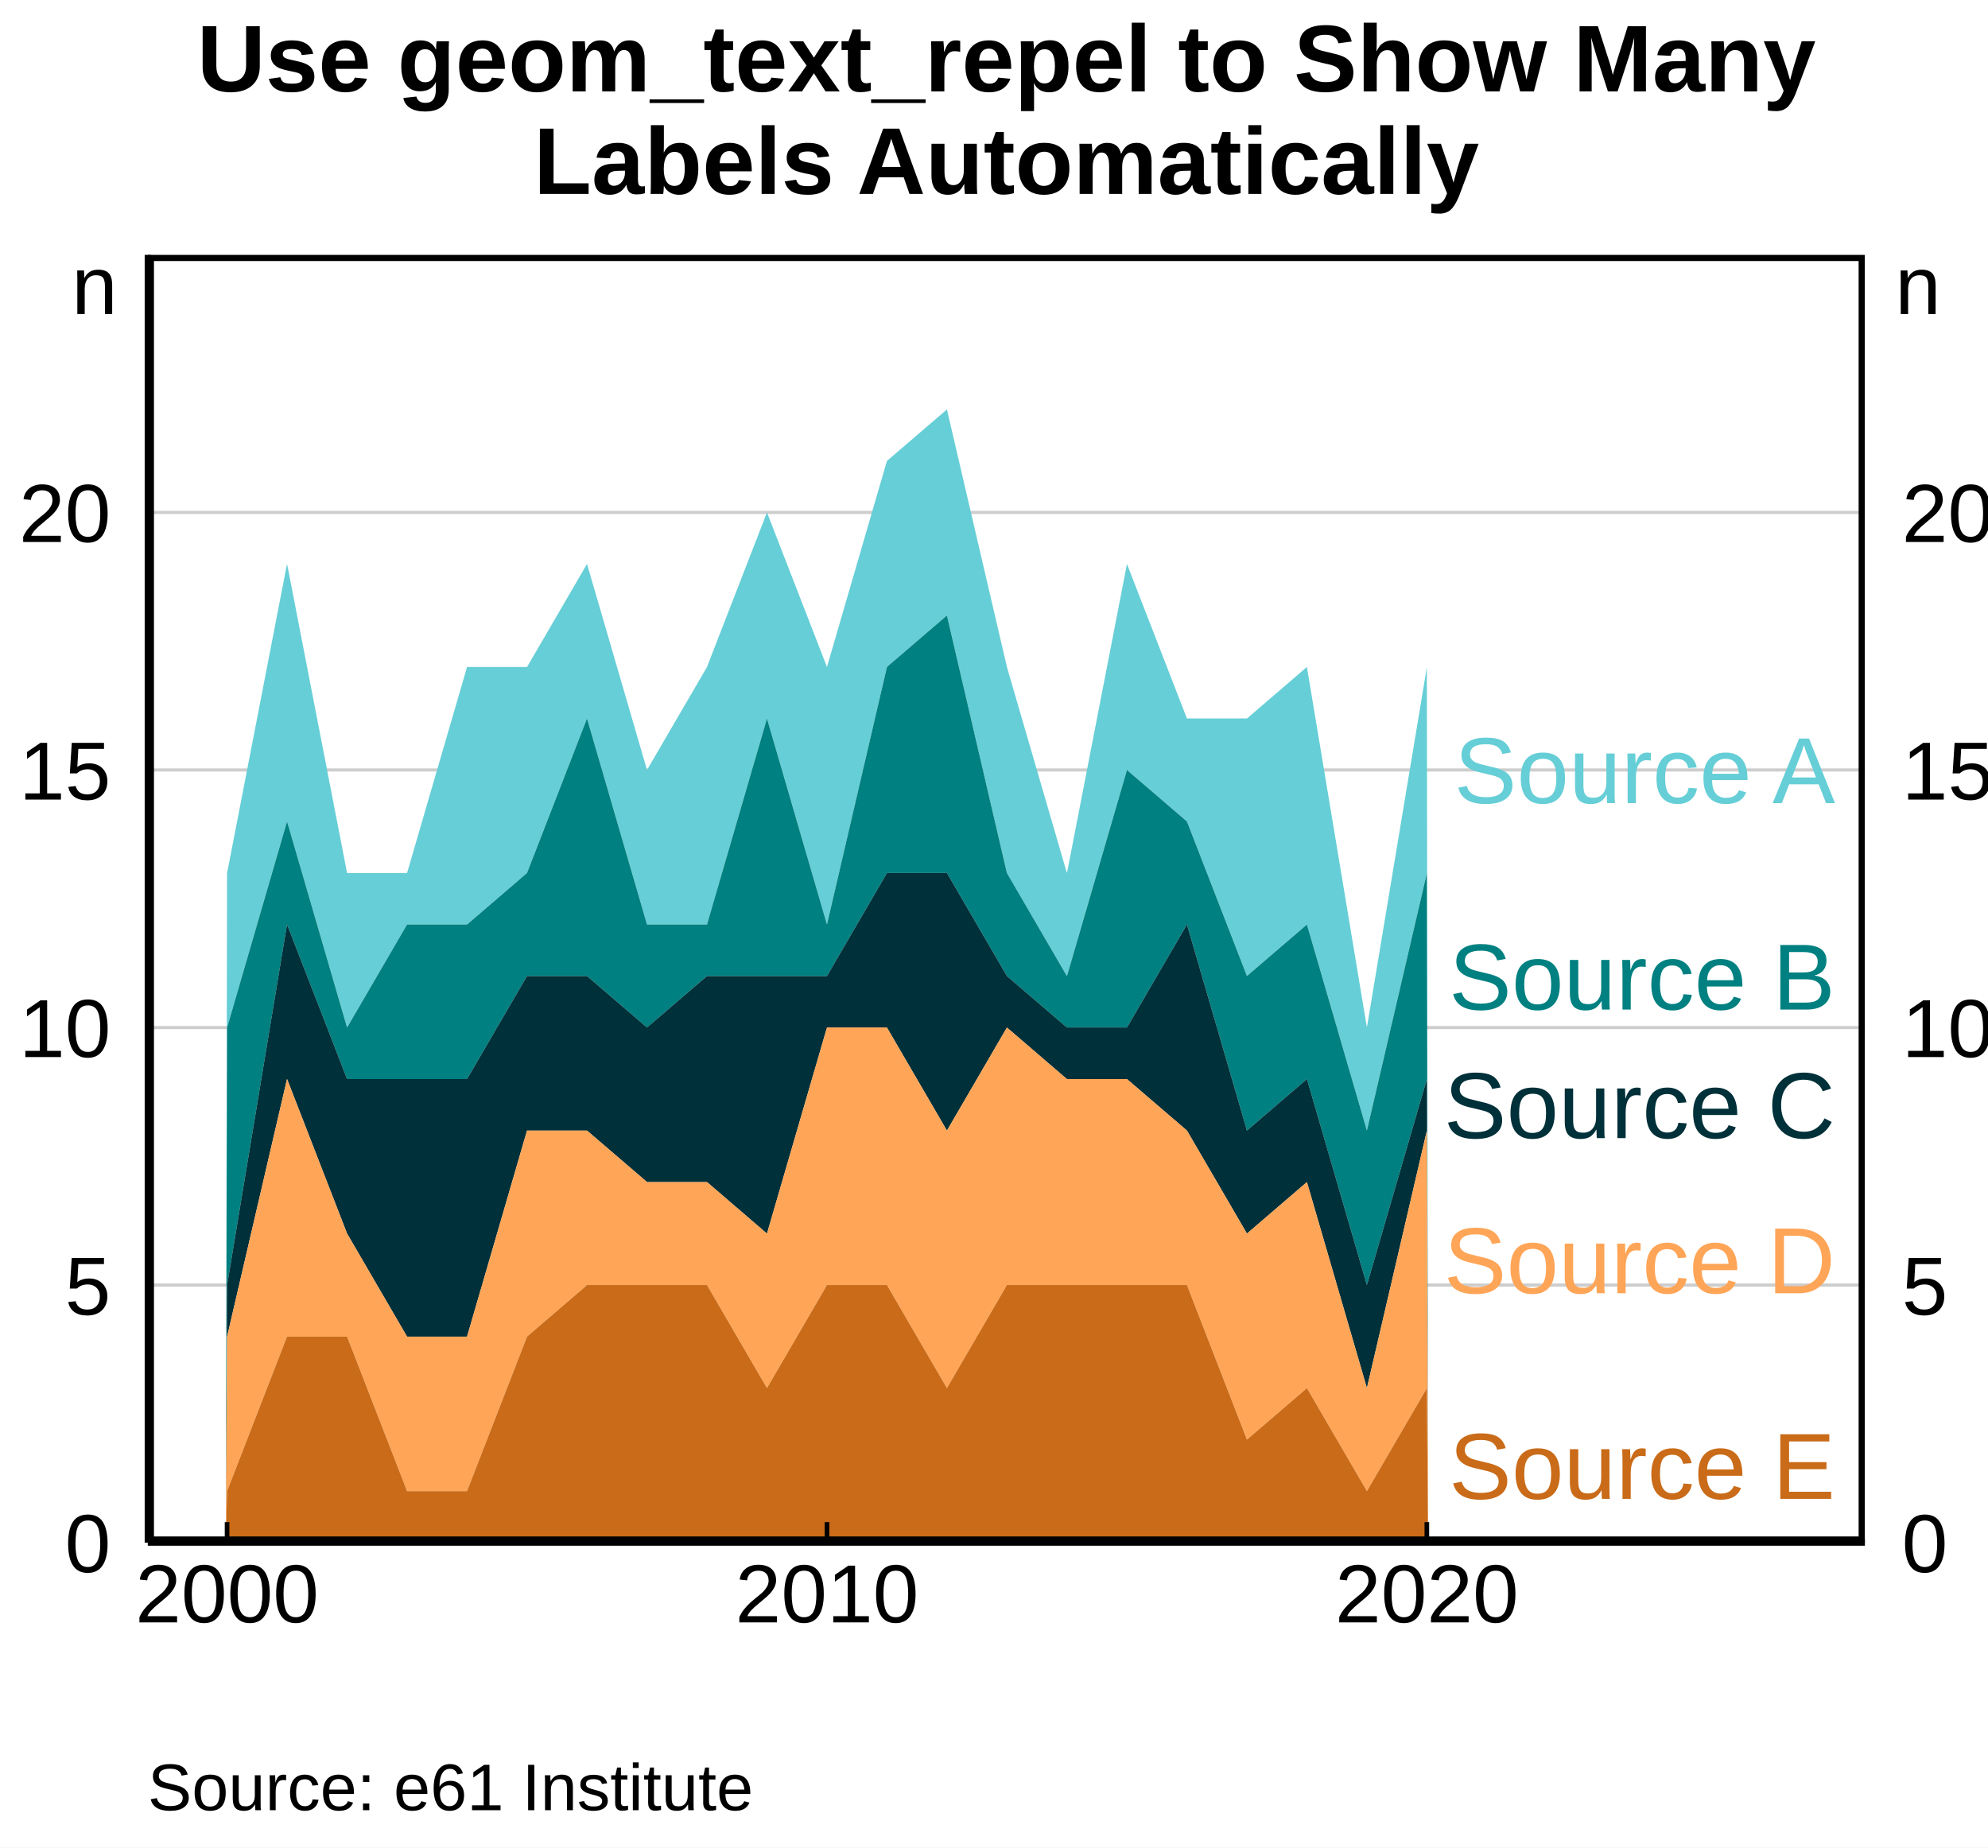
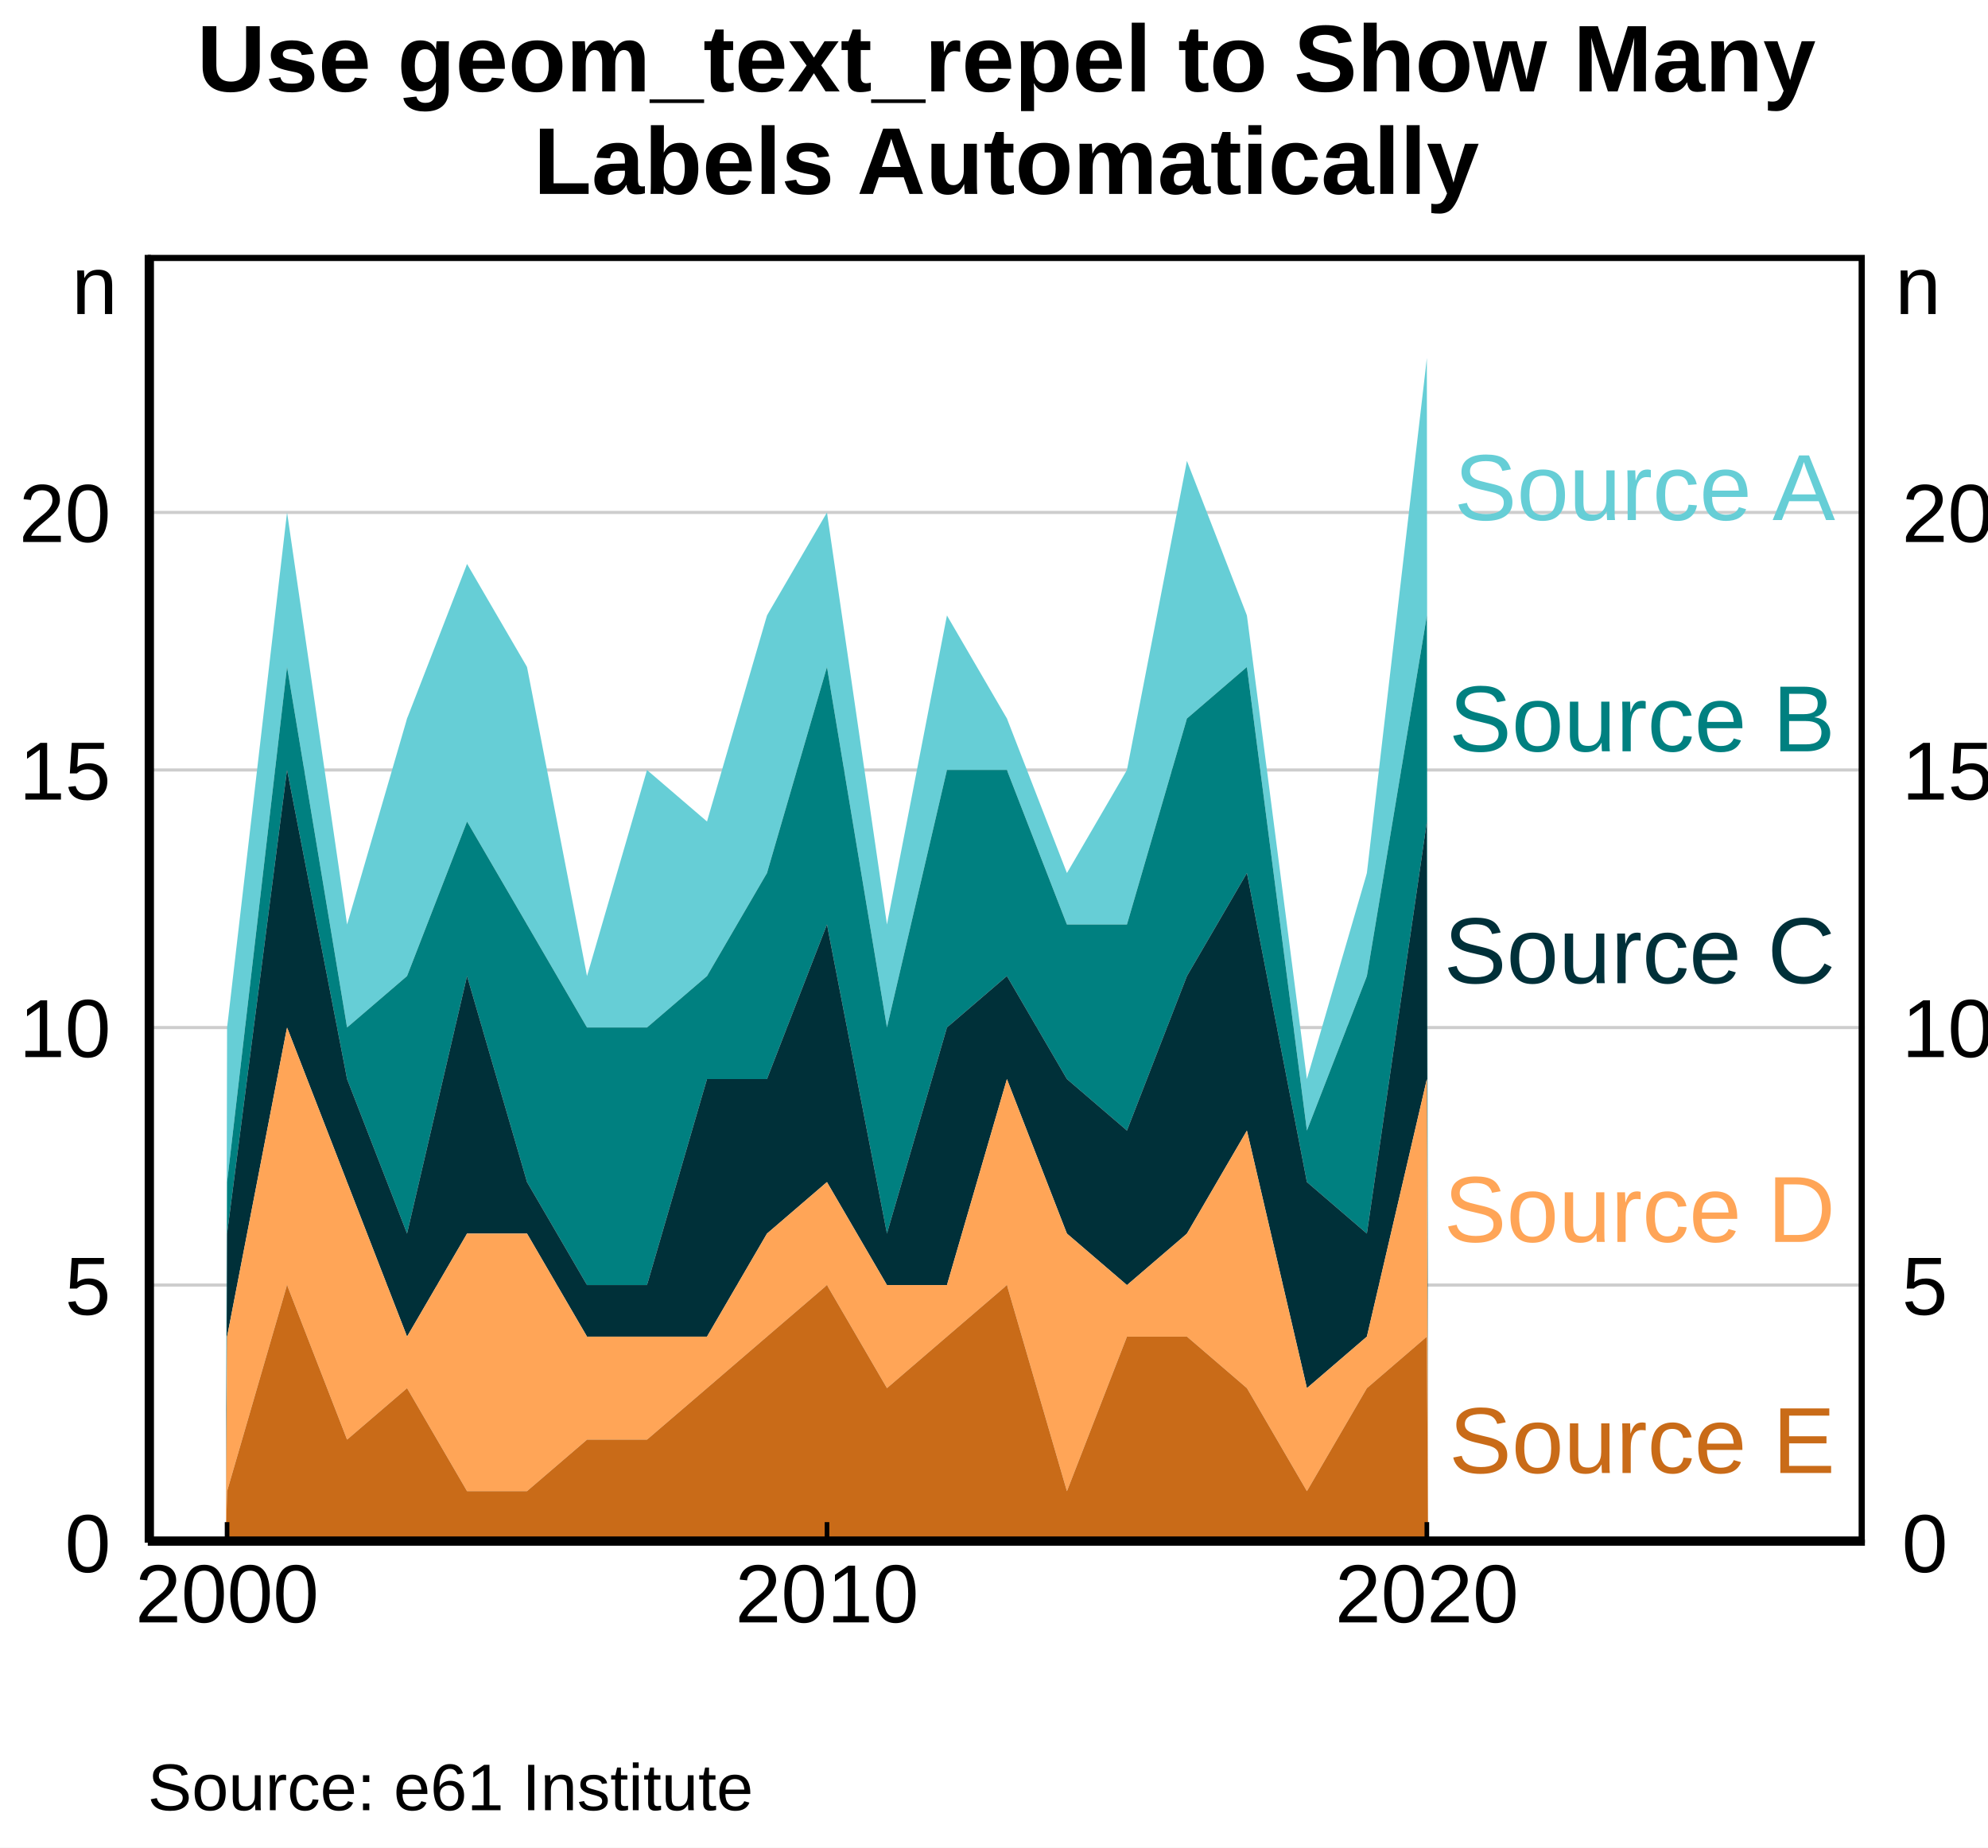
<svg xmlns="http://www.w3.org/2000/svg" class="svglite" width="240.94pt" height="223.94pt" viewBox="0 0 240.94 223.94">
  <defs>
    <style type="text/css">
    .svglite line, .svglite polyline, .svglite polygon, .svglite path, .svglite rect, .svglite circle {
      fill: none;
      stroke: #000000;
      stroke-linecap: round;
      stroke-linejoin: round;
      stroke-miterlimit: 10.00;
    }
    .svglite text {
      white-space: pre;
    }
  </style>
  </defs>
  <rect width="100%" height="100%" style="stroke: none; fill: #FFFFFF;" />
  <defs>
    <clipPath id="cpMC4wMHwyNDAuOTR8MC4wMHwyMjMuOTQ=">
      <rect x="0.00" y="0.00" width="240.94" height="223.94" />
    </clipPath>
  </defs>
  <g clip-path="url(#cpMC4wMHwyNDAuOTR8MC4wMHwyMjMuOTQ=)">
</g>
  <defs>
    <clipPath id="cpMC4wMHwyNDAuOTR8Mi4xM3wyMjEuODE=">
      <rect x="0.00" y="2.13" width="240.94" height="219.68" />
    </clipPath>
  </defs>
  <g clip-path="url(#cpMC4wMHwyNDAuOTR8Mi4xM3wyMjEuODE=)">
    <rect x="0.00" y="2.13" width="240.94" height="219.68" style="stroke-width: 0.75; stroke: none; fill: #FFFFFF;" />
  </g>
  <g clip-path="url(#cpMC4wMHwyNDAuOTR8MC4wMHwyMjMuOTQ=)">
</g>
  <defs>
    <clipPath id="cpMTcuOTF8MjI2LjAyfDMwLjg5fDE4Ni45Nw==">
      <rect x="17.91" y="30.89" width="208.10" height="156.08" />
    </clipPath>
  </defs>
  <g clip-path="url(#cpMTcuOTF8MjI2LjAyfDMwLjg5fDE4Ni45Nw==)">
    <rect x="17.91" y="30.89" width="208.10" height="156.08" style="stroke-width: 0.75; stroke: none; fill: #FFFFFF;" />
    <polyline points="17.91,186.97 226.02,186.97 " style="stroke-width: 0.38; stroke: #CDCDCD; stroke-linecap: butt;" />
    <polyline points="17.91,155.75 226.02,155.75 " style="stroke-width: 0.38; stroke: #CDCDCD; stroke-linecap: butt;" />
    <polyline points="17.91,124.54 226.02,124.54 " style="stroke-width: 0.38; stroke: #CDCDCD; stroke-linecap: butt;" />
    <polyline points="17.91,93.32 226.02,93.32 " style="stroke-width: 0.38; stroke: #CDCDCD; stroke-linecap: butt;" />
    <polyline points="17.91,62.11 226.02,62.11 " style="stroke-width: 0.38; stroke: #CDCDCD; stroke-linecap: butt;" />
-     <polygon points="27.52,105.81 27.67,105.06 34.64,69.10 34.79,68.35 34.94,69.10 41.92,105.06 42.06,105.81 42.21,105.81 49.19,105.81 49.33,105.81 49.48,105.31 56.46,81.34 56.60,80.84 56.75,80.84 63.73,80.84 63.87,80.84 64.02,80.59 71.00,68.60 71.14,68.35 71.29,68.85 78.27,92.82 78.41,93.32 78.56,93.07 85.54,81.09 85.69,80.84 85.83,80.46 92.81,62.48 92.96,62.11 93.10,62.48 100.08,80.46 100.23,80.84 100.37,80.34 107.35,56.36 107.50,55.86 107.64,55.74 114.62,49.75 114.77,49.62 114.91,50.25 121.89,80.21 122.04,80.84 122.18,81.34 129.16,105.31 129.31,105.81 129.46,105.06 136.44,69.10 136.58,68.35 136.73,68.73 143.71,86.71 143.85,87.08 144.00,87.08 150.98,87.08 151.12,87.08 151.27,86.96 158.25,80.96 158.39,80.84 158.54,81.71 165.52,123.66 165.66,124.54 165.81,123.66 172.79,81.71 172.93,80.84 173.08,186.97 172.93,105.81 172.79,106.43 165.81,136.40 165.66,137.03 165.52,136.53 158.54,112.55 158.39,112.05 158.25,112.18 151.27,118.17 151.12,118.30 150.98,117.92 144.00,99.94 143.85,99.57 143.71,99.44 136.73,93.45 136.58,93.32 136.44,93.82 129.46,117.80 129.31,118.30 129.16,118.05 122.18,106.06 122.04,105.81 121.89,105.19 114.91,75.22 114.77,74.59 114.62,74.72 107.64,80.71 107.50,80.84 107.35,81.46 100.37,111.43 100.23,112.05 100.08,111.55 93.10,87.58 92.96,87.08 92.81,87.58 85.83,111.55 85.69,112.05 85.54,112.05 78.56,112.05 78.41,112.05 78.27,111.55 71.29,87.58 71.14,87.08 71.00,87.45 64.02,105.43 63.87,105.81 63.73,105.93 56.75,111.93 56.60,112.05 56.46,112.05 49.48,112.05 49.33,112.05 49.19,112.30 42.21,124.29 42.06,124.54 41.92,124.04 34.94,100.07 34.79,99.57 34.64,100.07 27.67,124.04 27.52,124.54 27.37,186.97 " style="stroke-width: 0.00; stroke: none; stroke-linecap: butt; fill: #66CED6;" />
-     <polyline points="27.52,105.81 27.67,105.06 34.64,69.10 34.79,68.35 34.94,69.10 41.92,105.06 42.06,105.81 42.21,105.81 49.19,105.81 49.33,105.81 49.48,105.31 56.46,81.34 56.60,80.84 56.75,80.84 63.73,80.84 63.87,80.84 64.02,80.59 71.00,68.60 71.14,68.35 71.29,68.85 78.27,92.82 78.41,93.32 78.56,93.07 85.54,81.09 85.69,80.84 85.83,80.46 92.81,62.48 92.96,62.11 93.10,62.48 100.08,80.46 100.23,80.84 100.37,80.34 107.35,56.36 107.50,55.86 107.64,55.74 114.62,49.75 114.77,49.62 114.91,50.25 121.89,80.21 122.04,80.84 122.18,81.34 129.16,105.31 129.31,105.81 129.46,105.06 136.44,69.10 136.58,68.35 136.73,68.73 143.71,86.71 143.85,87.08 144.00,87.08 150.98,87.08 151.12,87.08 151.27,86.96 158.25,80.96 158.39,80.84 158.54,81.71 165.52,123.66 165.66,124.54 165.81,123.66 172.79,81.71 172.93,80.84 " style="stroke-width: 2.13; stroke: none; stroke-linecap: butt;" />
-     <polygon points="27.52,124.54 27.67,124.04 34.64,100.07 34.79,99.57 34.94,100.07 41.92,124.04 42.06,124.54 42.21,124.29 49.19,112.30 49.33,112.05 49.48,112.05 56.46,112.05 56.60,112.05 56.75,111.93 63.73,105.93 63.87,105.81 64.02,105.43 71.00,87.45 71.14,87.08 71.29,87.58 78.27,111.55 78.41,112.05 78.56,112.05 85.54,112.05 85.69,112.05 85.83,111.55 92.81,87.58 92.96,87.08 93.10,87.58 100.08,111.55 100.23,112.05 100.37,111.43 107.35,81.46 107.50,80.84 107.64,80.71 114.62,74.72 114.77,74.59 114.91,75.22 121.89,105.19 122.04,105.81 122.18,106.06 129.16,118.05 129.31,118.30 129.46,117.80 136.44,93.82 136.58,93.32 136.73,93.45 143.71,99.44 143.85,99.57 144.00,99.94 150.98,117.92 151.12,118.30 151.27,118.17 158.25,112.18 158.39,112.05 158.54,112.55 165.52,136.53 165.66,137.03 165.81,136.40 172.79,106.43 172.93,105.81 173.08,186.97 172.93,130.78 172.79,131.28 165.81,155.26 165.66,155.75 165.52,155.26 158.54,131.28 158.39,130.78 158.25,130.91 151.27,136.90 151.12,137.03 150.98,136.53 144.00,112.55 143.85,112.05 143.71,112.30 136.73,124.29 136.58,124.54 136.44,124.54 129.46,124.54 129.31,124.54 129.16,124.41 122.18,118.42 122.04,118.30 121.89,118.05 114.91,106.06 114.77,105.81 114.62,105.81 107.64,105.81 107.50,105.81 107.35,106.06 100.37,118.05 100.23,118.30 100.08,118.30 93.10,118.30 92.96,118.30 92.81,118.30 85.83,118.30 85.69,118.30 85.54,118.42 78.56,124.41 78.41,124.54 78.27,124.41 71.29,118.42 71.14,118.30 71.00,118.30 64.02,118.30 63.87,118.30 63.73,118.55 56.75,130.53 56.60,130.78 56.46,130.78 49.48,130.78 49.33,130.78 49.19,130.78 42.21,130.78 42.06,130.78 41.92,130.41 34.94,112.43 34.79,112.05 34.64,112.93 27.67,154.88 27.52,155.75 27.37,186.97 " style="stroke-width: 0.00; stroke: none; stroke-linecap: butt; fill: #008080;" />
-     <polyline points="27.52,124.54 27.67,124.04 34.64,100.07 34.79,99.57 34.94,100.07 41.92,124.04 42.06,124.54 42.21,124.29 49.19,112.30 49.33,112.05 49.48,112.05 56.46,112.05 56.60,112.05 56.75,111.93 63.73,105.93 63.87,105.81 64.02,105.43 71.00,87.45 71.14,87.08 71.29,87.58 78.27,111.55 78.41,112.05 78.56,112.05 85.54,112.05 85.69,112.05 85.83,111.55 92.81,87.58 92.96,87.08 93.10,87.58 100.08,111.55 100.23,112.05 100.37,111.43 107.35,81.46 107.50,80.84 107.64,80.71 114.62,74.72 114.77,74.59 114.91,75.22 121.89,105.19 122.04,105.81 122.18,106.06 129.16,118.05 129.31,118.30 129.46,117.80 136.44,93.82 136.58,93.32 136.73,93.45 143.71,99.44 143.85,99.57 144.00,99.94 150.98,117.92 151.12,118.30 151.27,118.17 158.25,112.18 158.39,112.05 158.54,112.55 165.52,136.53 165.66,137.03 165.81,136.40 172.79,106.43 172.93,105.81 " style="stroke-width: 2.13; stroke: none; stroke-linecap: butt;" />
-     <polygon points="27.52,155.75 27.67,154.88 34.64,112.93 34.79,112.05 34.94,112.43 41.92,130.41 42.06,130.78 42.21,130.78 49.19,130.78 49.33,130.78 49.48,130.78 56.46,130.78 56.60,130.78 56.75,130.53 63.73,118.55 63.87,118.30 64.02,118.30 71.00,118.30 71.14,118.30 71.29,118.42 78.27,124.41 78.41,124.54 78.56,124.41 85.54,118.42 85.69,118.30 85.83,118.30 92.81,118.30 92.96,118.30 93.10,118.30 100.08,118.30 100.23,118.30 100.37,118.05 107.35,106.06 107.50,105.81 107.64,105.81 114.62,105.81 114.77,105.81 114.91,106.06 121.89,118.05 122.04,118.30 122.18,118.42 129.16,124.41 129.31,124.54 129.46,124.54 136.44,124.54 136.58,124.54 136.73,124.29 143.71,112.30 143.85,112.05 144.00,112.55 150.98,136.53 151.12,137.03 151.27,136.90 158.25,130.91 158.39,130.78 158.54,131.28 165.52,155.26 165.66,155.75 165.81,155.26 172.79,131.28 172.93,130.78 173.08,186.97 172.93,137.03 172.79,137.65 165.81,167.62 165.66,168.24 165.52,167.74 158.54,143.77 158.39,143.27 158.25,143.39 151.27,149.39 151.12,149.51 150.98,149.26 144.00,137.27 143.85,137.03 143.71,136.90 136.73,130.91 136.58,130.78 136.44,130.78 129.46,130.78 129.31,130.78 129.16,130.66 122.18,124.66 122.04,124.54 121.89,124.79 114.91,136.78 114.77,137.03 114.62,136.78 107.64,124.79 107.50,124.54 107.35,124.54 100.37,124.54 100.23,124.54 100.08,125.04 93.10,149.01 92.96,149.51 92.81,149.39 85.83,143.39 85.69,143.27 85.54,143.27 78.56,143.27 78.41,143.27 78.27,143.14 71.29,137.15 71.14,137.03 71.00,137.03 64.02,137.03 63.87,137.03 63.73,137.52 56.75,161.50 56.60,162.00 56.46,162.00 49.48,162.00 49.33,162.00 49.19,161.75 42.21,149.76 42.06,149.51 41.92,149.14 34.94,131.16 34.79,130.78 34.64,131.41 27.67,161.37 27.52,162.00 27.37,186.97 " style="stroke-width: 0.00; stroke: none; stroke-linecap: butt; fill: #003039;" />
-     <polyline points="27.52,155.75 27.67,154.88 34.64,112.93 34.79,112.05 34.94,112.43 41.92,130.41 42.06,130.78 42.21,130.78 49.19,130.78 49.33,130.78 49.48,130.78 56.46,130.78 56.60,130.78 56.75,130.53 63.73,118.55 63.87,118.30 64.02,118.30 71.00,118.30 71.14,118.30 71.29,118.42 78.27,124.41 78.41,124.54 78.56,124.41 85.54,118.42 85.69,118.30 85.83,118.30 92.81,118.30 92.96,118.30 93.10,118.30 100.08,118.30 100.23,118.30 100.37,118.05 107.35,106.06 107.50,105.81 107.64,105.81 114.62,105.81 114.77,105.81 114.91,106.06 121.89,118.05 122.04,118.30 122.18,118.42 129.16,124.41 129.31,124.54 129.46,124.54 136.44,124.54 136.58,124.54 136.73,124.29 143.71,112.30 143.85,112.05 144.00,112.55 150.98,136.53 151.12,137.03 151.27,136.90 158.25,130.91 158.39,130.78 158.54,131.28 165.52,155.26 165.66,155.75 165.81,155.26 172.79,131.28 172.93,130.78 " style="stroke-width: 2.13; stroke: none; stroke-linecap: butt;" />
-     <polygon points="27.52,162.00 27.67,161.37 34.64,131.41 34.79,130.78 34.94,131.16 41.92,149.14 42.06,149.51 42.21,149.76 49.19,161.75 49.33,162.00 49.48,162.00 56.46,162.00 56.60,162.00 56.75,161.50 63.73,137.52 63.87,137.03 64.02,137.03 71.00,137.03 71.14,137.03 71.29,137.15 78.27,143.14 78.41,143.27 78.56,143.27 85.54,143.27 85.69,143.27 85.83,143.39 92.81,149.39 92.96,149.51 93.10,149.01 100.08,125.04 100.23,124.54 100.37,124.54 107.35,124.54 107.50,124.54 107.64,124.79 114.62,136.78 114.77,137.03 114.91,136.78 121.89,124.79 122.04,124.54 122.18,124.66 129.16,130.66 129.31,130.78 129.46,130.78 136.44,130.78 136.58,130.78 136.73,130.91 143.71,136.90 143.85,137.03 144.00,137.27 150.98,149.26 151.12,149.51 151.27,149.39 158.25,143.39 158.39,143.27 158.54,143.77 165.52,167.74 165.66,168.24 165.81,167.62 172.79,137.65 172.93,137.03 173.08,186.97 172.93,168.24 172.79,168.49 165.81,180.48 165.66,180.73 165.52,180.48 158.54,168.49 158.39,168.24 158.25,168.37 151.27,174.36 151.12,174.48 150.98,174.11 144.00,156.13 143.85,155.75 143.71,155.75 136.73,155.75 136.58,155.75 136.44,155.75 129.46,155.75 129.31,155.75 129.16,155.75 122.18,155.75 122.04,155.75 121.89,156.00 114.91,167.99 114.77,168.24 114.62,167.99 107.64,156.00 107.50,155.75 107.35,155.75 100.37,155.75 100.23,155.75 100.08,156.00 93.10,167.99 92.96,168.24 92.81,167.99 85.83,156.00 85.69,155.75 85.54,155.75 78.56,155.75 78.41,155.75 78.27,155.75 71.29,155.75 71.14,155.75 71.00,155.88 64.02,161.87 63.87,162.00 63.73,162.37 56.75,180.35 56.60,180.73 56.46,180.73 49.48,180.73 49.33,180.73 49.19,180.35 42.21,162.37 42.06,162.00 41.92,162.00 34.94,162.00 34.79,162.00 34.64,162.37 27.67,180.35 27.52,180.73 27.37,186.97 " style="stroke-width: 0.00; stroke: none; stroke-linecap: butt; fill: #FFA557;" />
-     <polyline points="27.52,162.00 27.67,161.37 34.64,131.41 34.79,130.78 34.94,131.16 41.92,149.14 42.06,149.51 42.21,149.76 49.19,161.75 49.33,162.00 49.48,162.00 56.46,162.00 56.60,162.00 56.75,161.50 63.73,137.52 63.87,137.03 64.02,137.03 71.00,137.03 71.14,137.03 71.29,137.15 78.27,143.14 78.41,143.27 78.56,143.27 85.54,143.27 85.69,143.27 85.83,143.39 92.81,149.39 92.96,149.51 93.10,149.01 100.08,125.04 100.23,124.54 100.37,124.54 107.35,124.54 107.50,124.54 107.64,124.79 114.62,136.78 114.77,137.03 114.91,136.78 121.89,124.79 122.04,124.54 122.18,124.66 129.16,130.66 129.31,130.78 129.46,130.78 136.44,130.78 136.58,130.78 136.73,130.91 143.71,136.90 143.85,137.03 144.00,137.27 150.98,149.26 151.12,149.51 151.27,149.39 158.25,143.39 158.39,143.27 158.54,143.77 165.52,167.74 165.66,168.24 165.81,167.62 172.79,137.65 172.93,137.03 " style="stroke-width: 2.13; stroke: none; stroke-linecap: butt;" />
-     <polygon points="27.52,180.73 27.67,180.35 34.64,162.37 34.79,162.00 34.94,162.00 41.92,162.00 42.06,162.00 42.21,162.37 49.19,180.35 49.33,180.73 49.48,180.73 56.46,180.73 56.60,180.73 56.75,180.35 63.73,162.37 63.87,162.00 64.02,161.87 71.00,155.88 71.14,155.75 71.29,155.75 78.27,155.75 78.41,155.75 78.56,155.75 85.54,155.75 85.69,155.75 85.83,156.00 92.81,167.99 92.96,168.24 93.10,167.99 100.08,156.00 100.23,155.75 100.37,155.75 107.35,155.75 107.50,155.75 107.64,156.00 114.62,167.99 114.77,168.24 114.91,167.99 121.89,156.00 122.04,155.75 122.18,155.75 129.16,155.75 129.31,155.75 129.46,155.75 136.44,155.75 136.58,155.75 136.73,155.75 143.71,155.75 143.85,155.75 144.00,156.13 150.98,174.11 151.12,174.48 151.27,174.36 158.25,168.37 158.39,168.24 158.54,168.49 165.52,180.48 165.66,180.73 165.81,180.48 172.79,168.49 172.93,168.24 173.08,186.97 172.93,186.97 172.79,186.97 165.81,186.97 165.66,186.97 165.52,186.97 158.54,186.97 158.39,186.97 158.25,186.97 151.27,186.97 151.12,186.97 150.98,186.97 144.00,186.97 143.85,186.97 143.71,186.97 136.73,186.97 136.58,186.97 136.44,186.97 129.46,186.97 129.31,186.97 129.16,186.97 122.18,186.97 122.04,186.97 121.89,186.97 114.91,186.97 114.77,186.97 114.62,186.97 107.64,186.97 107.50,186.97 107.35,186.97 100.37,186.97 100.23,186.97 100.08,186.97 93.10,186.97 92.96,186.97 92.81,186.97 85.83,186.97 85.69,186.97 85.54,186.97 78.56,186.97 78.41,186.97 78.27,186.97 71.29,186.97 71.14,186.97 71.00,186.97 64.02,186.97 63.87,186.97 63.73,186.97 56.75,186.97 56.60,186.97 56.46,186.97 49.48,186.97 49.33,186.97 49.19,186.97 42.21,186.97 42.06,186.97 41.92,186.97 34.94,186.97 34.79,186.97 34.64,186.97 27.67,186.97 27.52,186.97 27.37,186.97 " style="stroke-width: 0.00; stroke: none; stroke-linecap: butt; fill: #C96B18;" />
-     <polyline points="27.52,180.73 27.67,180.35 34.64,162.37 34.79,162.00 34.94,162.00 41.92,162.00 42.06,162.00 42.21,162.37 49.19,180.35 49.33,180.73 49.48,180.73 56.46,180.73 56.60,180.73 56.75,180.35 63.73,162.37 63.87,162.00 64.02,161.87 71.00,155.88 71.14,155.75 71.29,155.75 78.27,155.75 78.41,155.75 78.56,155.75 85.54,155.75 85.69,155.75 85.83,156.00 92.81,167.99 92.96,168.24 93.10,167.99 100.08,156.00 100.23,155.75 100.37,155.75 107.35,155.75 107.50,155.75 107.64,156.00 114.62,167.99 114.77,168.24 114.91,167.99 121.89,156.00 122.04,155.75 122.18,155.75 129.16,155.75 129.31,155.75 129.46,155.75 136.44,155.75 136.58,155.75 136.73,155.75 143.71,155.75 143.85,155.75 144.00,156.13 150.98,174.11 151.12,174.48 151.27,174.36 158.25,168.37 158.39,168.24 158.54,168.49 165.52,180.48 165.66,180.73 165.81,180.48 172.79,168.49 172.93,168.24 " style="stroke-width: 2.13; stroke: none; stroke-linecap: butt;" />
-     <text x="199.33" y="97.34" text-anchor="middle" style="font-size: 11.38px;fill: #66CED6; font-family: &quot;Arial&quot;;" textLength="46.17px" lengthAdjust="spacingAndGlyphs">Source A</text>
-     <text x="199.02" y="122.36" text-anchor="middle" style="font-size: 11.38px;fill: #008080; font-family: &quot;Arial&quot;;" textLength="46.80px" lengthAdjust="spacingAndGlyphs">Source B</text>
-     <text x="198.71" y="137.94" text-anchor="middle" style="font-size: 11.38px;fill: #003039; font-family: &quot;Arial&quot;;" textLength="47.43px" lengthAdjust="spacingAndGlyphs">Source C</text>
-     <text x="198.71" y="156.74" text-anchor="middle" style="font-size: 11.38px;fill: #FFA557; font-family: &quot;Arial&quot;;" textLength="47.43px" lengthAdjust="spacingAndGlyphs">Source D</text>
-     <text x="199.02" y="181.66" text-anchor="middle" style="font-size: 11.38px;fill: #C96B18; font-family: &quot;Arial&quot;;" textLength="46.80px" lengthAdjust="spacingAndGlyphs">Source E</text>
+     <polygon points="27.52,124.54 27.67,123.29 34.64,63.36 34.79,62.11 34.94,63.11 41.92,111.05 42.06,112.05 42.21,111.55 49.19,87.58 49.33,87.08 49.48,86.71 56.46,68.73 56.60,68.35 56.75,68.60 63.73,80.59 63.87,80.84 64.02,81.59 71.00,117.55 71.14,118.30 71.29,117.80 78.27,93.82 78.41,93.32 78.56,93.45 85.54,99.44 85.69,99.57 85.83,99.07 92.81,75.09 92.96,74.59 93.10,74.34 100.08,62.36 100.23,62.11 100.37,63.11 107.35,111.05 107.50,112.05 107.64,111.30 114.62,75.34 114.77,74.59 114.91,74.84 121.89,86.83 122.04,87.08 122.18,87.45 129.16,105.43 129.31,105.81 129.46,105.56 136.44,93.57 136.58,93.32 136.73,92.57 143.71,56.61 143.85,55.86 144.00,56.24 150.98,74.22 151.12,74.59 151.27,75.72 158.25,129.66 158.39,130.78 158.54,130.28 165.52,106.31 165.66,105.81 165.81,104.56 172.79,44.63 172.93,43.38 173.08,186.97 172.93,74.59 172.79,75.47 165.81,117.42 165.66,118.30 165.52,118.67 158.54,136.65 158.39,137.03 158.25,135.90 151.27,81.96 151.12,80.84 150.98,80.96 144.00,86.96 143.85,87.08 143.71,87.58 136.73,111.55 136.58,112.05 136.44,112.05 129.46,112.05 129.31,112.05 129.16,111.68 122.18,93.70 122.04,93.32 121.89,93.32 114.91,93.32 114.77,93.32 114.62,93.95 107.64,123.91 107.50,124.54 107.35,123.66 100.37,81.71 100.23,80.84 100.08,81.34 93.10,105.31 92.96,105.81 92.81,106.06 85.83,118.05 85.69,118.30 85.54,118.42 78.56,124.41 78.41,124.54 78.27,124.54 71.29,124.54 71.14,124.54 71.00,124.29 64.02,112.30 63.87,112.05 63.73,111.80 56.75,99.82 56.60,99.57 56.46,99.94 49.48,117.92 49.33,118.30 49.19,118.42 42.21,124.41 42.06,124.54 41.92,123.66 34.94,81.71 34.79,80.84 34.64,82.09 27.67,142.02 27.52,143.27 27.37,186.97 " style="stroke-width: 0.00; stroke: none; stroke-linecap: butt; fill: #66CED6;" />
+     <polyline points="27.52,124.54 27.67,123.29 34.64,63.36 34.79,62.11 34.94,63.11 41.92,111.05 42.06,112.05 42.21,111.55 49.19,87.58 49.33,87.08 49.48,86.71 56.46,68.73 56.60,68.35 56.75,68.60 63.73,80.59 63.87,80.84 64.02,81.59 71.00,117.55 71.14,118.30 71.29,117.80 78.27,93.82 78.41,93.32 78.56,93.45 85.54,99.44 85.69,99.57 85.83,99.07 92.81,75.09 92.96,74.59 93.10,74.34 100.08,62.36 100.23,62.11 100.37,63.11 107.35,111.05 107.50,112.05 107.64,111.30 114.62,75.34 114.77,74.59 114.91,74.84 121.89,86.83 122.04,87.08 122.18,87.45 129.16,105.43 129.31,105.81 129.46,105.56 136.44,93.57 136.58,93.32 136.73,92.57 143.71,56.61 143.85,55.86 144.00,56.24 150.98,74.22 151.12,74.59 151.27,75.72 158.25,129.66 158.39,130.78 158.54,130.28 165.52,106.31 165.66,105.81 165.81,104.56 172.79,44.63 172.93,43.38 " style="stroke-width: 2.13; stroke: none; stroke-linecap: butt;" />
+     <polygon points="27.52,143.27 27.67,142.02 34.64,82.09 34.79,80.84 34.94,81.71 41.92,123.66 42.06,124.54 42.21,124.41 49.19,118.42 49.33,118.30 49.48,117.92 56.46,99.94 56.60,99.57 56.75,99.82 63.73,111.80 63.87,112.05 64.02,112.30 71.00,124.29 71.14,124.54 71.29,124.54 78.27,124.54 78.41,124.54 78.56,124.41 85.54,118.42 85.69,118.30 85.83,118.05 92.81,106.06 92.96,105.81 93.10,105.31 100.08,81.34 100.23,80.84 100.37,81.71 107.35,123.66 107.50,124.54 107.64,123.91 114.62,93.95 114.77,93.32 114.91,93.32 121.89,93.32 122.04,93.32 122.18,93.70 129.16,111.68 129.31,112.05 129.46,112.05 136.44,112.05 136.58,112.05 136.73,111.55 143.71,87.58 143.85,87.08 144.00,86.96 150.98,80.96 151.12,80.84 151.27,81.96 158.25,135.90 158.39,137.03 158.54,136.65 165.52,118.67 165.66,118.30 165.81,117.42 172.79,75.47 172.93,74.59 173.08,186.97 172.93,99.57 172.79,100.57 165.81,148.51 165.66,149.51 165.52,149.39 158.54,143.39 158.39,143.27 158.25,142.52 151.27,106.56 151.12,105.81 150.98,106.06 144.00,118.05 143.85,118.30 143.71,118.67 136.73,136.65 136.58,137.03 136.44,136.90 129.46,130.91 129.31,130.78 129.16,130.53 122.18,118.55 122.04,118.30 121.89,118.42 114.91,124.41 114.77,124.54 114.62,125.04 107.64,149.01 107.50,149.51 107.35,148.76 100.37,112.80 100.23,112.05 100.08,112.43 93.10,130.41 92.96,130.78 92.81,130.78 85.83,130.78 85.69,130.78 85.54,131.28 78.56,155.26 78.41,155.75 78.27,155.75 71.29,155.75 71.14,155.75 71.00,155.50 64.02,143.52 63.87,143.27 63.73,142.77 56.75,118.80 56.60,118.30 56.46,118.92 49.48,148.89 49.33,149.51 49.19,149.14 42.21,131.16 42.06,130.78 41.92,130.03 34.94,94.07 34.79,93.32 34.64,94.45 27.67,148.39 27.52,149.51 27.37,186.97 " style="stroke-width: 0.00; stroke: none; stroke-linecap: butt; fill: #008080;" />
+     <polyline points="27.52,143.27 27.67,142.02 34.64,82.09 34.79,80.84 34.94,81.71 41.92,123.66 42.06,124.54 42.21,124.41 49.19,118.42 49.33,118.30 49.48,117.92 56.46,99.94 56.60,99.57 56.75,99.82 63.73,111.80 63.87,112.05 64.02,112.30 71.00,124.29 71.14,124.54 71.29,124.54 78.27,124.54 78.41,124.54 78.56,124.41 85.54,118.42 85.69,118.30 85.83,118.05 92.81,106.06 92.96,105.81 93.10,105.31 100.08,81.34 100.23,80.84 100.37,81.71 107.35,123.66 107.50,124.54 107.64,123.91 114.62,93.95 114.77,93.32 114.91,93.32 121.89,93.32 122.04,93.32 122.18,93.70 129.16,111.68 129.31,112.05 129.46,112.05 136.44,112.05 136.58,112.05 136.73,111.55 143.71,87.58 143.85,87.08 144.00,86.96 150.98,80.96 151.12,80.84 151.27,81.96 158.25,135.90 158.39,137.03 158.54,136.65 165.52,118.67 165.66,118.30 165.81,117.42 172.79,75.47 172.93,74.59 " style="stroke-width: 2.13; stroke: none; stroke-linecap: butt;" />
+     <polygon points="27.52,149.51 27.67,148.39 34.64,94.45 34.79,93.32 34.94,94.07 41.92,130.03 42.06,130.78 42.21,131.16 49.19,149.14 49.33,149.51 49.48,148.89 56.46,118.92 56.60,118.30 56.75,118.80 63.73,142.77 63.87,143.27 64.02,143.52 71.00,155.50 71.14,155.75 71.29,155.75 78.27,155.75 78.41,155.75 78.56,155.26 85.54,131.28 85.69,130.78 85.83,130.78 92.81,130.78 92.96,130.78 93.10,130.41 100.08,112.43 100.23,112.05 100.37,112.80 107.35,148.76 107.50,149.51 107.64,149.01 114.62,125.04 114.77,124.54 114.91,124.41 121.89,118.42 122.04,118.30 122.18,118.55 129.16,130.53 129.31,130.78 129.46,130.91 136.44,136.90 136.58,137.03 136.73,136.65 143.71,118.67 143.85,118.30 144.00,118.05 150.98,106.06 151.12,105.81 151.27,106.56 158.25,142.52 158.39,143.27 158.54,143.39 165.52,149.39 165.66,149.51 165.81,148.51 172.79,100.57 172.93,99.57 173.08,186.97 172.93,130.78 172.79,131.41 165.81,161.37 165.66,162.00 165.52,162.12 158.54,168.12 158.39,168.24 158.25,167.62 151.27,137.65 151.12,137.03 150.98,137.27 144.00,149.26 143.85,149.51 143.71,149.64 136.73,155.63 136.58,155.75 136.44,155.63 129.46,149.64 129.31,149.51 129.16,149.14 122.18,131.16 122.04,130.78 121.89,131.28 114.91,155.26 114.77,155.75 114.62,155.75 107.64,155.75 107.50,155.75 107.35,155.50 100.37,143.52 100.23,143.27 100.08,143.39 93.10,149.39 92.96,149.51 92.81,149.76 85.83,161.75 85.69,162.00 85.54,162.00 78.56,162.00 78.41,162.00 78.27,162.00 71.29,162.00 71.14,162.00 71.00,161.75 64.02,149.76 63.87,149.51 63.73,149.51 56.75,149.51 56.60,149.51 56.46,149.76 49.48,161.75 49.33,162.00 49.19,161.62 42.21,143.64 42.06,143.27 41.92,142.89 34.94,124.91 34.79,124.54 34.64,125.29 27.67,161.25 27.52,162.00 27.37,186.97 " style="stroke-width: 0.00; stroke: none; stroke-linecap: butt; fill: #003039;" />
+     <polyline points="27.52,149.51 27.67,148.39 34.64,94.45 34.79,93.32 34.94,94.07 41.92,130.03 42.06,130.78 42.21,131.16 49.19,149.14 49.33,149.51 49.48,148.89 56.46,118.92 56.60,118.30 56.75,118.80 63.73,142.77 63.87,143.27 64.02,143.52 71.00,155.50 71.14,155.75 71.29,155.75 78.27,155.75 78.41,155.75 78.56,155.26 85.54,131.28 85.69,130.78 85.83,130.78 92.81,130.78 92.96,130.78 93.10,130.41 100.08,112.43 100.23,112.05 100.37,112.80 107.35,148.76 107.50,149.51 107.64,149.01 114.62,125.04 114.77,124.54 114.91,124.41 121.89,118.42 122.04,118.30 122.18,118.55 129.16,130.53 129.31,130.78 129.46,130.91 136.44,136.90 136.58,137.03 136.73,136.65 143.71,118.67 143.85,118.30 144.00,118.05 150.98,106.06 151.12,105.81 151.27,106.56 158.25,142.52 158.39,143.27 158.54,143.39 165.52,149.39 165.66,149.51 165.81,148.51 172.79,100.57 172.93,99.57 " style="stroke-width: 2.13; stroke: none; stroke-linecap: butt;" />
+     <polygon points="27.52,162.00 27.67,161.25 34.64,125.29 34.79,124.54 34.94,124.91 41.92,142.89 42.06,143.27 42.21,143.64 49.19,161.62 49.33,162.00 49.48,161.75 56.46,149.76 56.60,149.51 56.75,149.51 63.73,149.51 63.87,149.51 64.02,149.76 71.00,161.75 71.14,162.00 71.29,162.00 78.27,162.00 78.41,162.00 78.56,162.00 85.54,162.00 85.69,162.00 85.83,161.75 92.81,149.76 92.96,149.51 93.10,149.39 100.08,143.39 100.23,143.27 100.37,143.52 107.35,155.50 107.50,155.75 107.64,155.75 114.62,155.75 114.77,155.75 114.91,155.26 121.89,131.28 122.04,130.78 122.18,131.16 129.16,149.14 129.31,149.51 129.46,149.64 136.44,155.63 136.58,155.75 136.73,155.63 143.71,149.64 143.85,149.51 144.00,149.26 150.98,137.27 151.12,137.03 151.27,137.65 158.25,167.62 158.39,168.24 158.54,168.12 165.52,162.12 165.66,162.00 165.81,161.37 172.79,131.41 172.93,130.78 173.08,186.97 172.93,162.00 172.79,162.12 165.81,168.12 165.66,168.24 165.52,168.49 158.54,180.48 158.39,180.73 158.25,180.48 151.27,168.49 151.12,168.24 150.98,168.12 144.00,162.12 143.85,162.00 143.71,162.00 136.73,162.00 136.58,162.00 136.44,162.37 129.46,180.35 129.31,180.73 129.16,180.23 122.18,156.25 122.04,155.75 121.89,155.88 114.91,161.87 114.77,162.00 114.62,162.12 107.64,168.12 107.50,168.24 107.35,167.99 100.37,156.00 100.23,155.75 100.08,155.88 93.10,161.87 92.96,162.00 92.81,162.12 85.83,168.12 85.69,168.24 85.54,168.37 78.56,174.36 78.41,174.48 78.27,174.48 71.29,174.48 71.14,174.48 71.00,174.61 64.02,180.60 63.87,180.73 63.73,180.73 56.75,180.73 56.60,180.73 56.46,180.48 49.48,168.49 49.33,168.24 49.19,168.37 42.21,174.36 42.06,174.48 41.92,174.11 34.94,156.13 34.79,155.75 34.64,156.25 27.67,180.23 27.52,180.73 27.37,186.97 " style="stroke-width: 0.00; stroke: none; stroke-linecap: butt; fill: #FFA557;" />
+     <polyline points="27.52,162.00 27.67,161.25 34.64,125.29 34.79,124.54 34.94,124.91 41.92,142.89 42.06,143.27 42.21,143.64 49.19,161.62 49.33,162.00 49.48,161.75 56.46,149.76 56.60,149.51 56.75,149.51 63.73,149.51 63.87,149.51 64.02,149.76 71.00,161.75 71.14,162.00 71.29,162.00 78.27,162.00 78.41,162.00 78.56,162.00 85.54,162.00 85.69,162.00 85.83,161.75 92.81,149.76 92.96,149.51 93.10,149.39 100.08,143.39 100.23,143.27 100.37,143.52 107.35,155.50 107.50,155.75 107.64,155.75 114.62,155.75 114.77,155.75 114.91,155.26 121.89,131.28 122.04,130.78 122.18,131.16 129.16,149.14 129.31,149.51 129.46,149.64 136.44,155.63 136.58,155.75 136.73,155.63 143.71,149.64 143.85,149.51 144.00,149.26 150.98,137.27 151.12,137.03 151.27,137.65 158.25,167.62 158.39,168.24 158.54,168.12 165.52,162.12 165.66,162.00 165.81,161.37 172.79,131.41 172.93,130.78 " style="stroke-width: 2.13; stroke: none; stroke-linecap: butt;" />
+     <polygon points="27.52,180.73 27.67,180.23 34.64,156.25 34.79,155.75 34.94,156.13 41.92,174.11 42.06,174.48 42.21,174.36 49.19,168.37 49.33,168.24 49.48,168.49 56.46,180.48 56.60,180.73 56.75,180.73 63.73,180.73 63.87,180.73 64.02,180.60 71.00,174.61 71.14,174.48 71.29,174.48 78.27,174.48 78.41,174.48 78.56,174.36 85.54,168.37 85.69,168.24 85.83,168.12 92.81,162.12 92.96,162.00 93.10,161.87 100.08,155.88 100.23,155.75 100.37,156.00 107.35,167.99 107.50,168.24 107.64,168.12 114.62,162.12 114.77,162.00 114.91,161.87 121.89,155.88 122.04,155.75 122.18,156.25 129.16,180.23 129.31,180.73 129.46,180.35 136.44,162.37 136.58,162.00 136.73,162.00 143.71,162.00 143.85,162.00 144.00,162.12 150.98,168.12 151.12,168.24 151.27,168.49 158.25,180.48 158.39,180.73 158.54,180.48 165.52,168.49 165.66,168.24 165.81,168.12 172.79,162.12 172.93,162.00 173.08,186.97 172.93,186.97 172.79,186.97 165.81,186.97 165.66,186.97 165.52,186.97 158.54,186.97 158.39,186.97 158.25,186.97 151.27,186.97 151.12,186.97 150.98,186.97 144.00,186.97 143.85,186.97 143.71,186.97 136.73,186.97 136.58,186.97 136.44,186.97 129.46,186.97 129.31,186.97 129.16,186.97 122.18,186.97 122.04,186.97 121.89,186.97 114.91,186.97 114.77,186.97 114.62,186.97 107.64,186.97 107.50,186.97 107.35,186.97 100.37,186.97 100.23,186.97 100.08,186.97 93.10,186.97 92.96,186.97 92.81,186.97 85.83,186.97 85.69,186.97 85.54,186.97 78.56,186.97 78.41,186.97 78.27,186.97 71.29,186.97 71.14,186.97 71.00,186.97 64.02,186.97 63.87,186.97 63.73,186.97 56.75,186.97 56.60,186.97 56.46,186.97 49.48,186.97 49.33,186.97 49.19,186.97 42.21,186.97 42.06,186.97 41.92,186.97 34.94,186.97 34.79,186.97 34.64,186.97 27.67,186.97 27.52,186.97 27.37,186.97 " style="stroke-width: 0.00; stroke: none; stroke-linecap: butt; fill: #C96B18;" />
+     <polyline points="27.52,180.73 27.67,180.23 34.64,156.25 34.79,155.75 34.94,156.13 41.92,174.11 42.06,174.48 42.21,174.36 49.19,168.37 49.33,168.24 49.48,168.49 56.46,180.48 56.60,180.73 56.75,180.73 63.73,180.73 63.87,180.73 64.02,180.60 71.00,174.61 71.14,174.48 71.29,174.48 78.27,174.48 78.41,174.48 78.56,174.36 85.54,168.37 85.69,168.24 85.83,168.12 92.81,162.12 92.96,162.00 93.10,161.87 100.08,155.88 100.23,155.75 100.37,156.00 107.35,167.99 107.50,168.24 107.64,168.12 114.62,162.12 114.77,162.00 114.91,161.87 121.89,155.88 122.04,155.75 122.18,156.25 129.16,180.23 129.31,180.73 129.46,180.35 136.44,162.37 136.58,162.00 136.73,162.00 143.71,162.00 143.85,162.00 144.00,162.12 150.98,168.12 151.12,168.24 151.27,168.49 158.25,180.48 158.39,180.73 158.54,180.48 165.52,168.49 165.66,168.24 165.81,168.12 172.79,162.12 172.93,162.00 " style="stroke-width: 2.13; stroke: none; stroke-linecap: butt;" />
+     <text x="199.33" y="63.03" text-anchor="middle" style="font-size: 11.38px;fill: #66CED6; font-family: &quot;Arial&quot;;" textLength="46.17px" lengthAdjust="spacingAndGlyphs">Source A</text>
+     <text x="199.02" y="91.06" text-anchor="middle" style="font-size: 11.38px;fill: #008080; font-family: &quot;Arial&quot;;" textLength="46.80px" lengthAdjust="spacingAndGlyphs">Source B</text>
+     <text x="198.71" y="119.16" text-anchor="middle" style="font-size: 11.38px;fill: #003039; font-family: &quot;Arial&quot;;" textLength="47.43px" lengthAdjust="spacingAndGlyphs">Source C</text>
+     <text x="198.71" y="150.52" text-anchor="middle" style="font-size: 11.38px;fill: #FFA557; font-family: &quot;Arial&quot;;" textLength="47.43px" lengthAdjust="spacingAndGlyphs">Source D</text>
+     <text x="199.02" y="178.53" text-anchor="middle" style="font-size: 11.38px;fill: #C96B18; font-family: &quot;Arial&quot;;" textLength="46.80px" lengthAdjust="spacingAndGlyphs">Source E</text>
    <rect x="17.91" y="30.89" width="208.10" height="156.08" style="stroke-width: 1.50;" />
  </g>
  <g clip-path="url(#cpMC4wMHwyNDAuOTR8MC4wMHwyMjMuOTQ=)">
    <polyline points="17.91,186.97 17.91,30.89 " style="stroke-width: 0.75; stroke-linecap: butt;" />
    <text x="13.43" y="190.55" text-anchor="end" style="font-size: 10.00px; font-family: &quot;Arial&quot;;" textLength="5.57px" lengthAdjust="spacingAndGlyphs">0</text>
    <text x="13.43" y="159.34" text-anchor="end" style="font-size: 10.00px; font-family: &quot;Arial&quot;;" textLength="5.57px" lengthAdjust="spacingAndGlyphs">5</text>
    <text x="13.43" y="128.12" text-anchor="end" style="font-size: 10.00px; font-family: &quot;Arial&quot;;" textLength="11.13px" lengthAdjust="spacingAndGlyphs">10</text>
    <text x="13.43" y="96.91" text-anchor="end" style="font-size: 10.00px; font-family: &quot;Arial&quot;;" textLength="11.13px" lengthAdjust="spacingAndGlyphs">15</text>
    <text x="13.43" y="65.69" text-anchor="end" style="font-size: 10.00px; font-family: &quot;Arial&quot;;" textLength="11.13px" lengthAdjust="spacingAndGlyphs">20</text>
    <text x="230.50" y="190.55" style="font-size: 10.00px; font-family: &quot;Arial&quot;;" textLength="5.57px" lengthAdjust="spacingAndGlyphs">0</text>
    <text x="230.50" y="159.34" style="font-size: 10.00px; font-family: &quot;Arial&quot;;" textLength="5.57px" lengthAdjust="spacingAndGlyphs">5</text>
    <text x="230.50" y="128.12" style="font-size: 10.00px; font-family: &quot;Arial&quot;;" textLength="11.13px" lengthAdjust="spacingAndGlyphs">10</text>
    <text x="230.50" y="96.91" style="font-size: 10.00px; font-family: &quot;Arial&quot;;" textLength="11.13px" lengthAdjust="spacingAndGlyphs">15</text>
    <text x="230.50" y="65.69" style="font-size: 10.00px; font-family: &quot;Arial&quot;;" textLength="11.13px" lengthAdjust="spacingAndGlyphs">20</text>
    <polyline points="17.91,186.97 226.02,186.97 " style="stroke-width: 0.75; stroke-linecap: butt;" />
    <polyline points="27.52,184.48 27.52,186.97 " style="stroke-width: 0.56; stroke-linecap: butt;" />
    <polyline points="100.23,184.48 100.23,186.97 " style="stroke-width: 0.56; stroke-linecap: butt;" />
    <polyline points="172.93,184.48 172.93,186.97 " style="stroke-width: 0.56; stroke-linecap: butt;" />
    <text x="27.52" y="196.63" text-anchor="middle" style="font-size: 10.00px; font-family: &quot;Arial&quot;;" textLength="22.26px" lengthAdjust="spacingAndGlyphs">2000</text>
    <text x="100.23" y="196.63" text-anchor="middle" style="font-size: 10.00px; font-family: &quot;Arial&quot;;" textLength="22.26px" lengthAdjust="spacingAndGlyphs">2010</text>
    <text x="172.93" y="196.63" text-anchor="middle" style="font-size: 10.00px; font-family: &quot;Arial&quot;;" textLength="22.26px" lengthAdjust="spacingAndGlyphs">2020</text>
    <text x="11.47" y="38.06" text-anchor="middle" style="font-size: 10.00px; font-family: &quot;Arial&quot;;" textLength="5.57px" lengthAdjust="spacingAndGlyphs">n</text>
    <text x="232.46" y="38.06" text-anchor="middle" style="font-size: 10.00px; font-family: &quot;Arial&quot;;" textLength="5.57px" lengthAdjust="spacingAndGlyphs">n</text>
    <text x="121.97" y="11.08" text-anchor="middle" style="font-size: 11.50px; font-weight: bold; font-family: &quot;Arial&quot;;" textLength="196.18px" lengthAdjust="spacingAndGlyphs">Use geom_text_repel to Show Many</text>
    <text x="121.97" y="23.50" text-anchor="middle" style="font-size: 11.50px; font-weight: bold; font-family: &quot;Arial&quot;;" textLength="114.61px" lengthAdjust="spacingAndGlyphs">Labels Automatically</text>
    <text x="17.91" y="219.40" style="font-size: 8.00px; font-family: &quot;Arial&quot;;" textLength="73.40px" lengthAdjust="spacingAndGlyphs">Source: e61 Institute</text>
  </g>
</svg>
